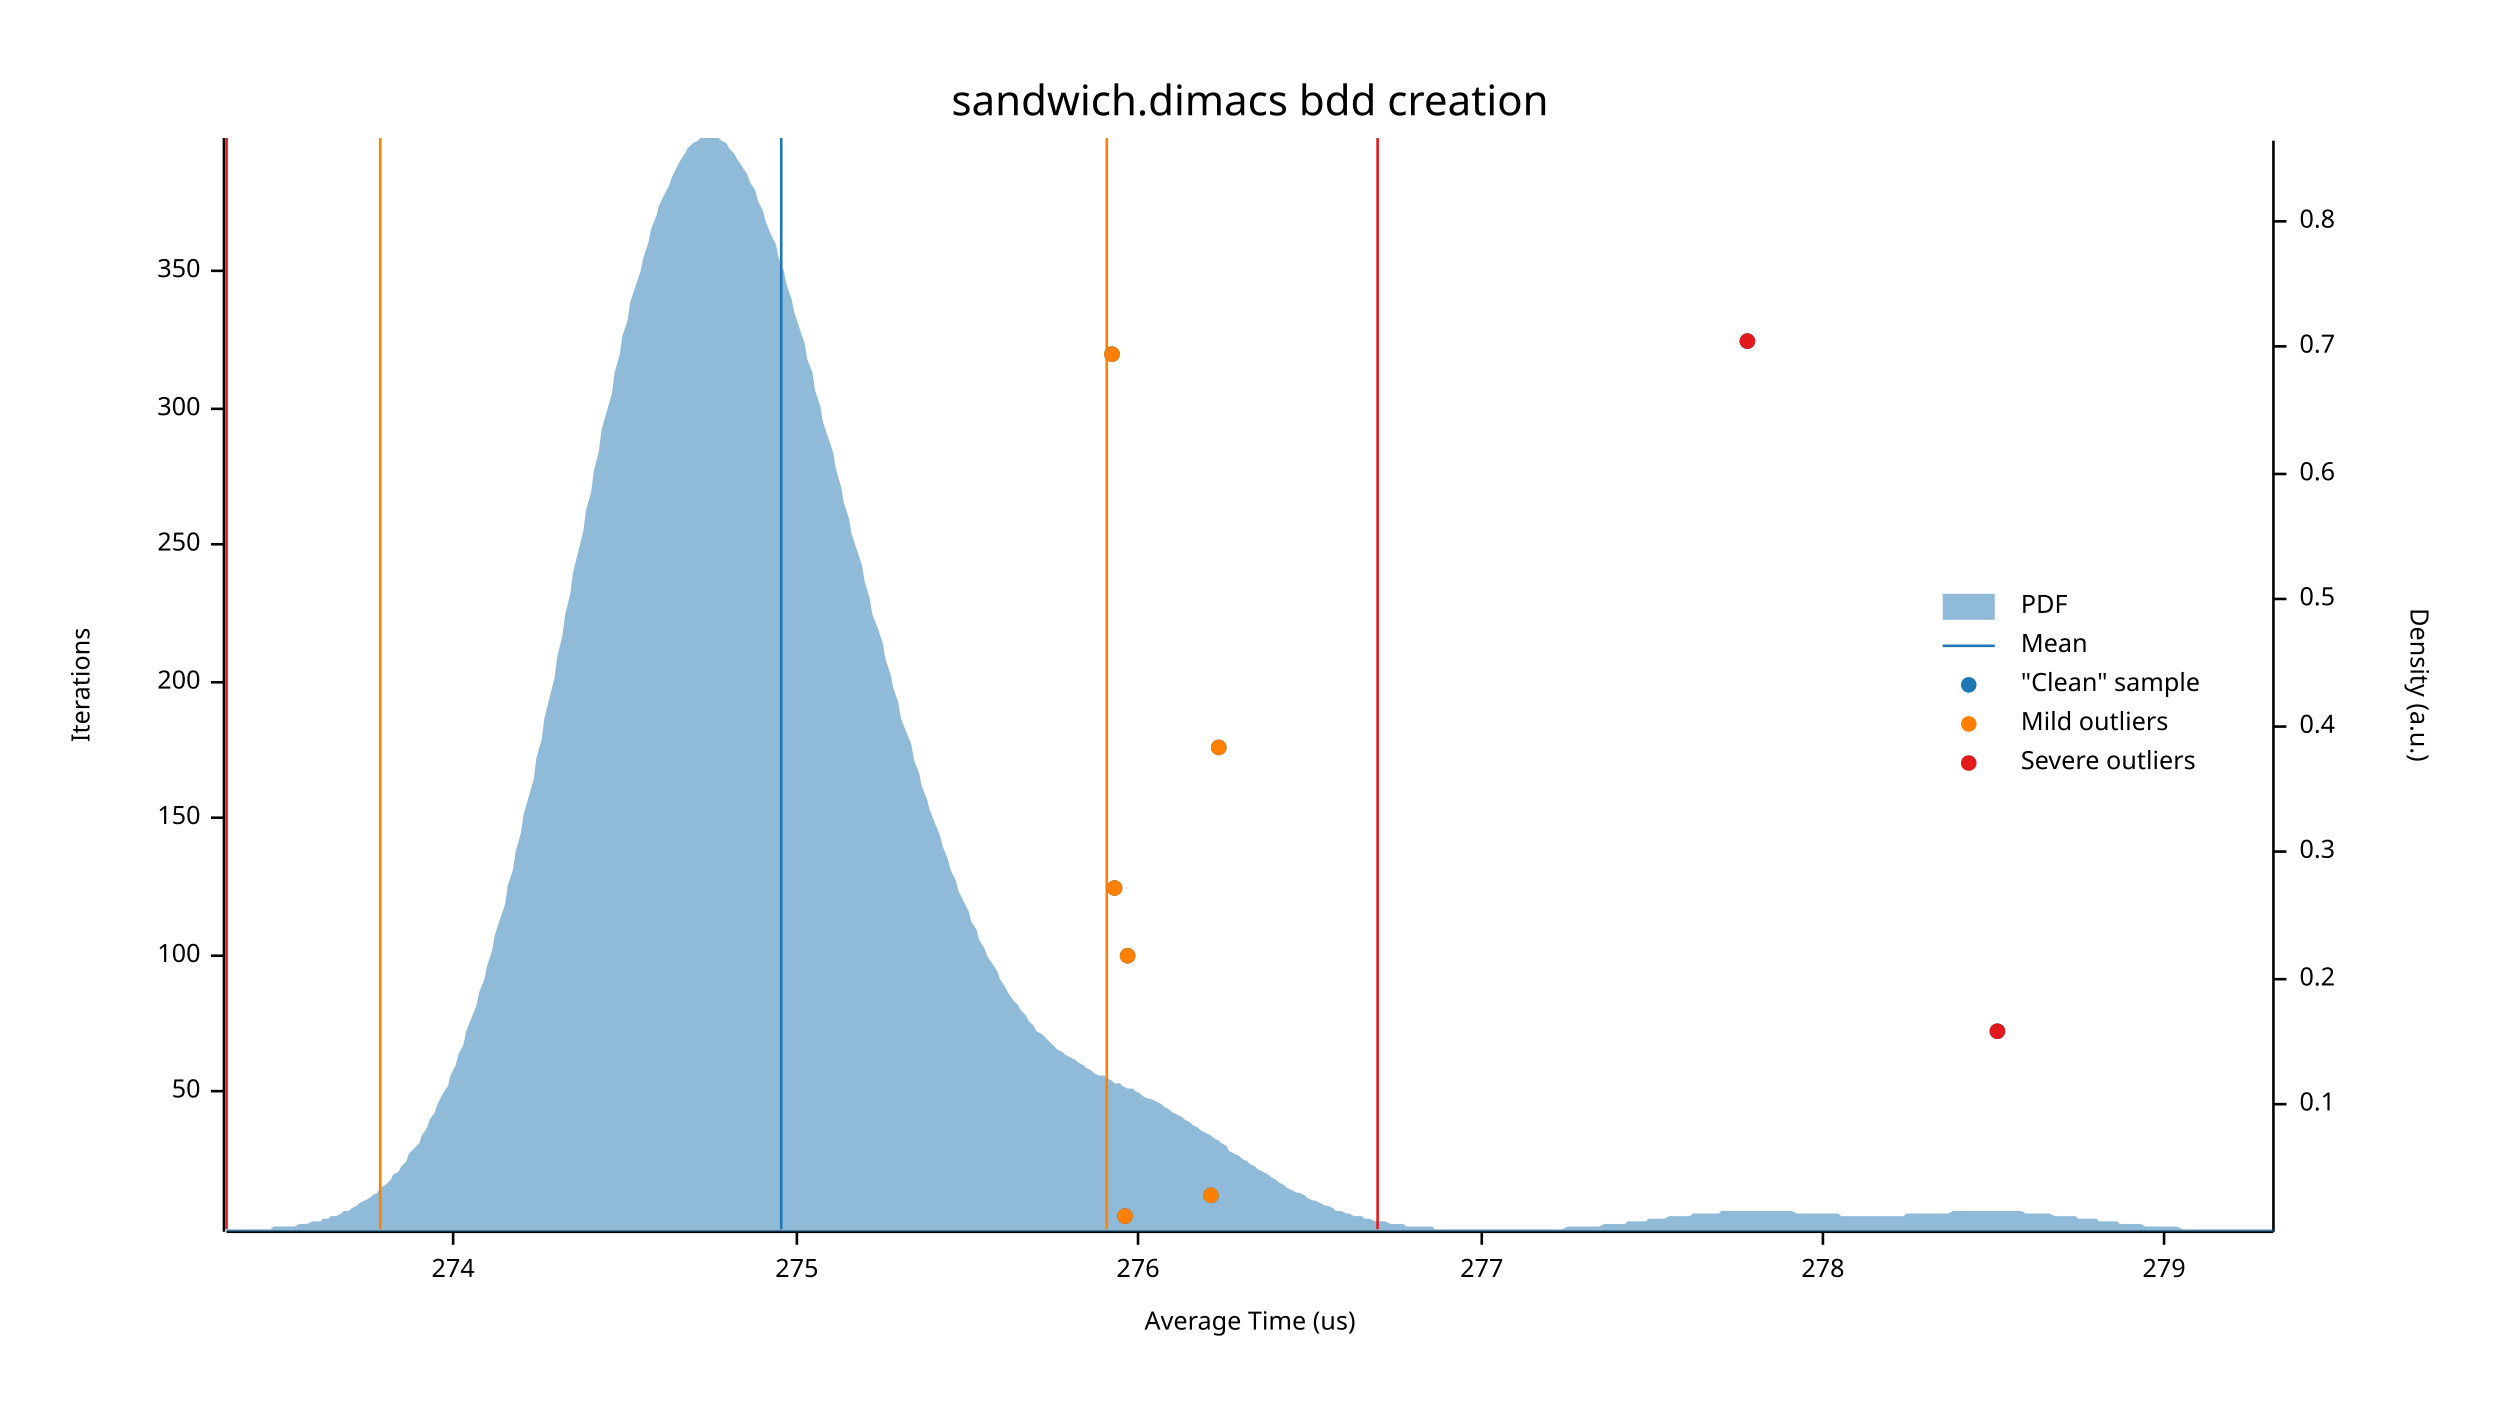
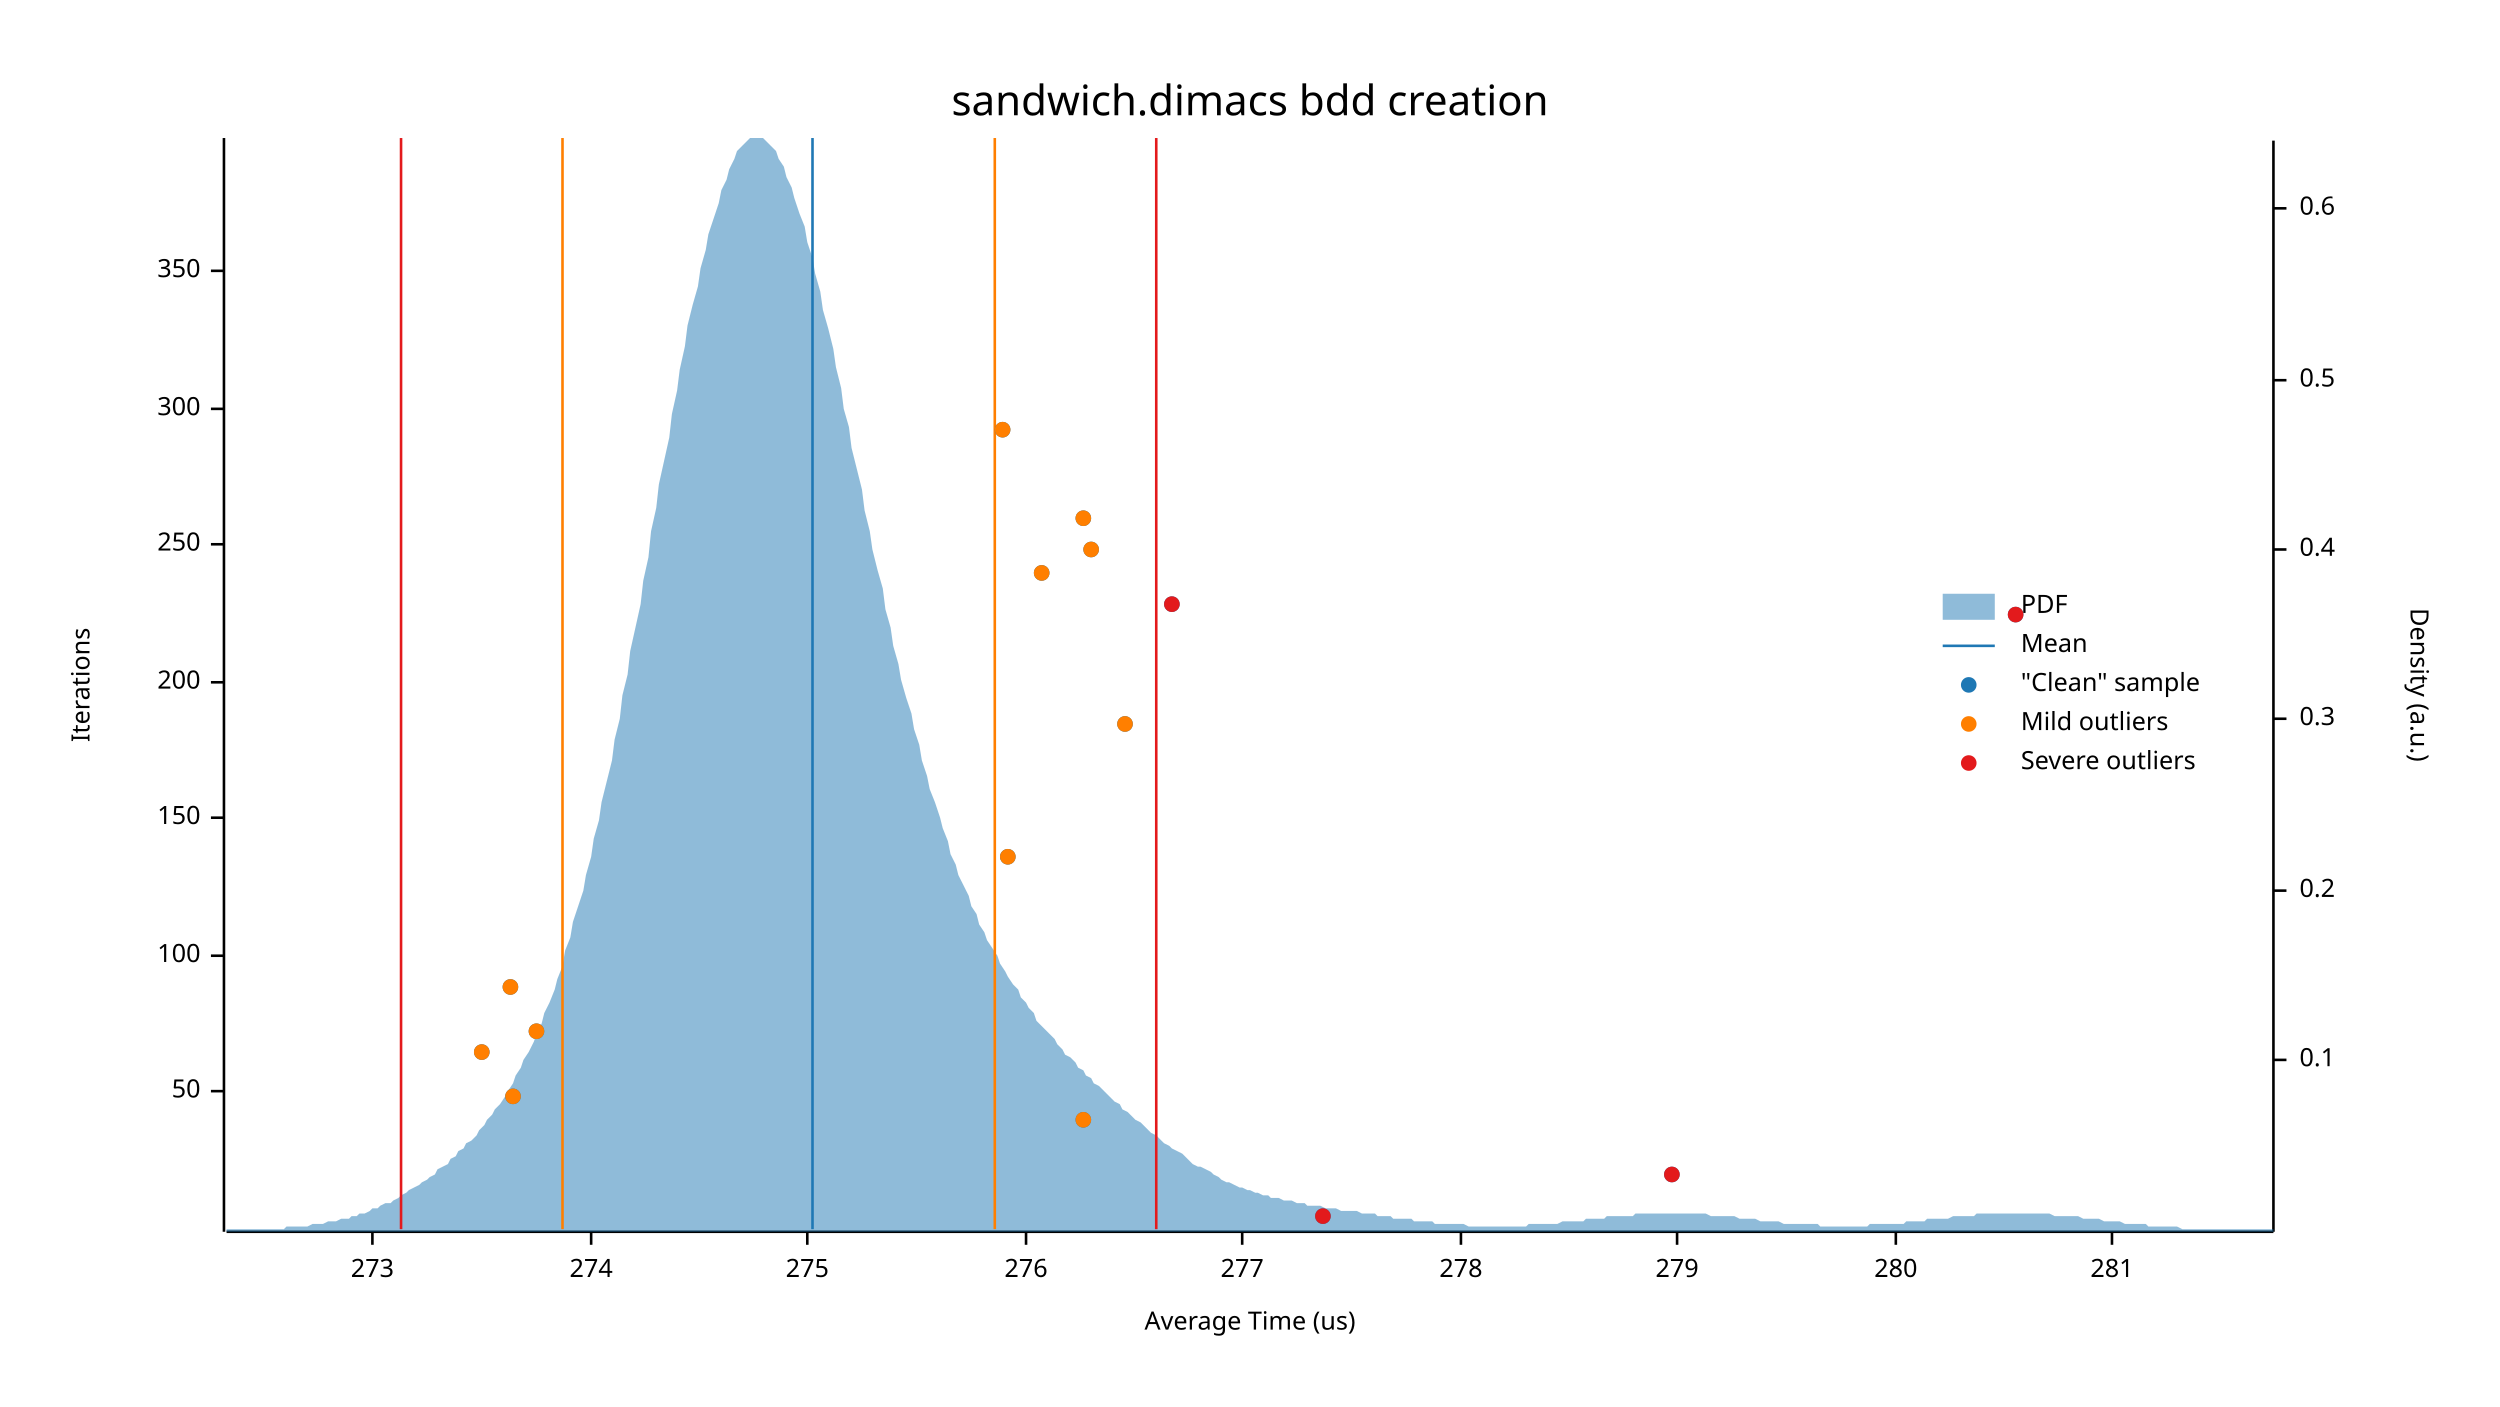
<svg xmlns="http://www.w3.org/2000/svg" width="960" height="540" viewBox="0 0 960 540">
  <text x="480" y="32" dy="0.76em" text-anchor="middle" font-family="sans-serif" font-size="16.129" opacity="1" fill="#000000">
sandwich.dimacs bdd creation
</text>
  <text x="27" y="263" dy="0.76em" text-anchor="middle" font-family="sans-serif" font-size="9.677" opacity="1" fill="#000000" transform="rotate(270, 27, 263)">
Iterations
</text>
  <text x="480" y="513" dy="-0.5ex" text-anchor="middle" font-family="sans-serif" font-size="9.677" opacity="1" fill="#000000">
Average Time (us)
</text>
  <polyline fill="none" opacity="1" stroke="#000000" stroke-width="1" points="86,53 86,473 " />
  <text x="77" y="419" dy="0.5ex" text-anchor="end" font-family="sans-serif" font-size="9.677" opacity="1" fill="#000000">
50
</text>
  <polyline fill="none" opacity="1" stroke="#000000" stroke-width="1" points="81,419 86,419 " />
  <text x="77" y="367" dy="0.5ex" text-anchor="end" font-family="sans-serif" font-size="9.677" opacity="1" fill="#000000">
100
</text>
  <polyline fill="none" opacity="1" stroke="#000000" stroke-width="1" points="81,367 86,367 " />
  <text x="77" y="314" dy="0.5ex" text-anchor="end" font-family="sans-serif" font-size="9.677" opacity="1" fill="#000000">
150
</text>
  <polyline fill="none" opacity="1" stroke="#000000" stroke-width="1" points="81,314 86,314 " />
  <text x="77" y="262" dy="0.5ex" text-anchor="end" font-family="sans-serif" font-size="9.677" opacity="1" fill="#000000">
200
</text>
  <polyline fill="none" opacity="1" stroke="#000000" stroke-width="1" points="81,262 86,262 " />
  <text x="77" y="209" dy="0.5ex" text-anchor="end" font-family="sans-serif" font-size="9.677" opacity="1" fill="#000000">
250
</text>
  <polyline fill="none" opacity="1" stroke="#000000" stroke-width="1" points="81,209 86,209 " />
  <text x="77" y="157" dy="0.5ex" text-anchor="end" font-family="sans-serif" font-size="9.677" opacity="1" fill="#000000">
300
</text>
  <polyline fill="none" opacity="1" stroke="#000000" stroke-width="1" points="81,157 86,157 " />
  <text x="77" y="104" dy="0.5ex" text-anchor="end" font-family="sans-serif" font-size="9.677" opacity="1" fill="#000000">
350
</text>
  <polyline fill="none" opacity="1" stroke="#000000" stroke-width="1" points="81,104 86,104 " />
  <polyline fill="none" opacity="1" stroke="#000000" stroke-width="1" points="87,473 873,473 " />
-   <text x="174" y="483" dy="0.76em" text-anchor="middle" font-family="sans-serif" font-size="9.677" opacity="1" fill="#000000">
+   <text x="143" y="483" dy="0.76em" text-anchor="middle" font-family="sans-serif" font-size="9.677" opacity="1" fill="#000000">
+ 273
+ </text>
+   <polyline fill="none" opacity="1" stroke="#000000" stroke-width="1" points="143,473 143,478 " />
+   <text x="227" y="483" dy="0.76em" text-anchor="middle" font-family="sans-serif" font-size="9.677" opacity="1" fill="#000000">
274
</text>
-   <polyline fill="none" opacity="1" stroke="#000000" stroke-width="1" points="174,473 174,478 " />
-   <text x="306" y="483" dy="0.76em" text-anchor="middle" font-family="sans-serif" font-size="9.677" opacity="1" fill="#000000">
+   <polyline fill="none" opacity="1" stroke="#000000" stroke-width="1" points="227,473 227,478 " />
+   <text x="310" y="483" dy="0.76em" text-anchor="middle" font-family="sans-serif" font-size="9.677" opacity="1" fill="#000000">
275
</text>
-   <polyline fill="none" opacity="1" stroke="#000000" stroke-width="1" points="306,473 306,478 " />
-   <text x="437" y="483" dy="0.76em" text-anchor="middle" font-family="sans-serif" font-size="9.677" opacity="1" fill="#000000">
+   <polyline fill="none" opacity="1" stroke="#000000" stroke-width="1" points="310,473 310,478 " />
+   <text x="394" y="483" dy="0.76em" text-anchor="middle" font-family="sans-serif" font-size="9.677" opacity="1" fill="#000000">
276
</text>
-   <polyline fill="none" opacity="1" stroke="#000000" stroke-width="1" points="437,473 437,478 " />
-   <text x="569" y="483" dy="0.76em" text-anchor="middle" font-family="sans-serif" font-size="9.677" opacity="1" fill="#000000">
+   <polyline fill="none" opacity="1" stroke="#000000" stroke-width="1" points="394,473 394,478 " />
+   <text x="477" y="483" dy="0.76em" text-anchor="middle" font-family="sans-serif" font-size="9.677" opacity="1" fill="#000000">
277
</text>
-   <polyline fill="none" opacity="1" stroke="#000000" stroke-width="1" points="569,473 569,478 " />
-   <text x="700" y="483" dy="0.76em" text-anchor="middle" font-family="sans-serif" font-size="9.677" opacity="1" fill="#000000">
+   <polyline fill="none" opacity="1" stroke="#000000" stroke-width="1" points="477,473 477,478 " />
+   <text x="561" y="483" dy="0.76em" text-anchor="middle" font-family="sans-serif" font-size="9.677" opacity="1" fill="#000000">
278
</text>
-   <polyline fill="none" opacity="1" stroke="#000000" stroke-width="1" points="700,473 700,478 " />
-   <text x="831" y="483" dy="0.76em" text-anchor="middle" font-family="sans-serif" font-size="9.677" opacity="1" fill="#000000">
+   <polyline fill="none" opacity="1" stroke="#000000" stroke-width="1" points="561,473 561,478 " />
+   <text x="644" y="483" dy="0.76em" text-anchor="middle" font-family="sans-serif" font-size="9.677" opacity="1" fill="#000000">
279
</text>
-   <polyline fill="none" opacity="1" stroke="#000000" stroke-width="1" points="831,473 831,478 " />
+   <polyline fill="none" opacity="1" stroke="#000000" stroke-width="1" points="644,473 644,478 " />
+   <text x="728" y="483" dy="0.76em" text-anchor="middle" font-family="sans-serif" font-size="9.677" opacity="1" fill="#000000">
+ 280
+ </text>
+   <polyline fill="none" opacity="1" stroke="#000000" stroke-width="1" points="728,473 728,478 " />
+   <text x="811" y="483" dy="0.76em" text-anchor="middle" font-family="sans-serif" font-size="9.677" opacity="1" fill="#000000">
+ 281
+ </text>
+   <polyline fill="none" opacity="1" stroke="#000000" stroke-width="1" points="811,473 811,478 " />
  <text x="933" y="263" dy="0.76em" text-anchor="middle" font-family="sans-serif" font-size="9.677" opacity="1" fill="#000000" transform="rotate(90, 933, 263)">
Density (a.u.)
</text>
  <polyline fill="none" opacity="1" stroke="#000000" stroke-width="1" points="873,54 873,473 " />
-   <text x="883" y="424" dy="0.5ex" text-anchor="start" font-family="sans-serif" font-size="9.677" opacity="1" fill="#000000">
+   <text x="883" y="407" dy="0.5ex" text-anchor="start" font-family="sans-serif" font-size="9.677" opacity="1" fill="#000000">
0.1
</text>
-   <polyline fill="none" opacity="1" stroke="#000000" stroke-width="1" points="873,424 878,424 " />
-   <text x="883" y="376" dy="0.5ex" text-anchor="start" font-family="sans-serif" font-size="9.677" opacity="1" fill="#000000">
+   <polyline fill="none" opacity="1" stroke="#000000" stroke-width="1" points="873,407 878,407 " />
+   <text x="883" y="342" dy="0.5ex" text-anchor="start" font-family="sans-serif" font-size="9.677" opacity="1" fill="#000000">
0.2
</text>
-   <polyline fill="none" opacity="1" stroke="#000000" stroke-width="1" points="873,376 878,376 " />
-   <text x="883" y="327" dy="0.5ex" text-anchor="start" font-family="sans-serif" font-size="9.677" opacity="1" fill="#000000">
+   <polyline fill="none" opacity="1" stroke="#000000" stroke-width="1" points="873,342 878,342 " />
+   <text x="883" y="276" dy="0.5ex" text-anchor="start" font-family="sans-serif" font-size="9.677" opacity="1" fill="#000000">
0.3
</text>
-   <polyline fill="none" opacity="1" stroke="#000000" stroke-width="1" points="873,327 878,327 " />
-   <text x="883" y="279" dy="0.5ex" text-anchor="start" font-family="sans-serif" font-size="9.677" opacity="1" fill="#000000">
+   <polyline fill="none" opacity="1" stroke="#000000" stroke-width="1" points="873,276 878,276 " />
+   <text x="883" y="211" dy="0.5ex" text-anchor="start" font-family="sans-serif" font-size="9.677" opacity="1" fill="#000000">
0.4
</text>
-   <polyline fill="none" opacity="1" stroke="#000000" stroke-width="1" points="873,279 878,279 " />
-   <text x="883" y="230" dy="0.5ex" text-anchor="start" font-family="sans-serif" font-size="9.677" opacity="1" fill="#000000">
+   <polyline fill="none" opacity="1" stroke="#000000" stroke-width="1" points="873,211 878,211 " />
+   <text x="883" y="146" dy="0.5ex" text-anchor="start" font-family="sans-serif" font-size="9.677" opacity="1" fill="#000000">
0.5
</text>
-   <polyline fill="none" opacity="1" stroke="#000000" stroke-width="1" points="873,230 878,230 " />
-   <text x="883" y="182" dy="0.5ex" text-anchor="start" font-family="sans-serif" font-size="9.677" opacity="1" fill="#000000">
+   <polyline fill="none" opacity="1" stroke="#000000" stroke-width="1" points="873,146 878,146 " />
+   <text x="883" y="80" dy="0.5ex" text-anchor="start" font-family="sans-serif" font-size="9.677" opacity="1" fill="#000000">
0.6
</text>
-   <polyline fill="none" opacity="1" stroke="#000000" stroke-width="1" points="873,182 878,182 " />
-   <text x="883" y="133" dy="0.5ex" text-anchor="start" font-family="sans-serif" font-size="9.677" opacity="1" fill="#000000">
- 0.7
- </text>
-   <polyline fill="none" opacity="1" stroke="#000000" stroke-width="1" points="873,133 878,133 " />
-   <text x="883" y="85" dy="0.5ex" text-anchor="start" font-family="sans-serif" font-size="9.677" opacity="1" fill="#000000">
- 0.8
- </text>
-   <polyline fill="none" opacity="1" stroke="#000000" stroke-width="1" points="873,85 878,85 " />
-   <polygon opacity="0.5" fill="#1F78B4" points="87,472 88,472 90,472 91,472 93,472 94,472 96,472 98,472 99,472 101,472 102,472 104,472 105,471 107,471 109,471 110,471 112,471 113,471 115,470 116,470 118,470 120,469 121,469 123,469 124,468 126,468 127,467 129,467 131,466 132,465 134,465 135,464 137,463 138,462 140,461 142,460 143,459 145,458 146,456 148,455 150,453 151,451 153,450 154,448 156,446 157,443 159,441 161,439 162,436 164,433 165,430 167,427 168,424 170,420 172,417 173,413 175,409 176,405 178,401 179,396 181,391 183,386 184,381 186,376 187,371 189,365 190,359 192,353 194,347 195,340 197,334 198,327 200,320 201,313 203,306 205,299 206,291 208,284 209,276 211,268 213,260 214,252 216,244 217,236 219,228 220,220 222,212 224,204 225,196 227,189 228,181 230,173 231,165 233,158 235,151 236,143 238,136 239,129 241,123 242,116 244,110 246,104 247,99 249,93 250,88 252,83 253,79 255,75 257,71 258,68 260,64 261,62 263,59 264,57 266,55 268,54 269,53 271,53 272,53 274,53 276,53 277,54 279,55 280,57 282,59 283,61 285,64 287,67 288,70 290,73 291,77 293,81 294,85 296,90 298,94 299,99 301,104 302,109 304,115 305,120 307,126 309,132 310,138 312,143 313,150 315,156 316,162 318,168 320,174 321,180 323,187 324,193 326,199 327,205 329,211 331,217 332,223 334,230 335,236 337,241 339,247 340,253 342,259 343,264 345,270 346,276 348,281 350,286 351,292 353,297 354,302 356,307 357,311 359,316 361,321 362,325 364,330 365,334 367,338 368,342 370,346 372,350 373,354 375,357 376,361 378,364 379,367 381,370 383,373 384,376 386,379 387,381 389,384 391,386 392,388 394,390 395,392 397,394 398,396 400,397 402,399 403,400 405,402 406,403 408,404 409,405 411,406 413,407 414,408 416,409 417,410 419,411 420,412 422,413 424,413 425,414 427,415 428,416 430,416 431,417 433,418 435,418 436,419 438,420 439,421 441,422 442,422 444,423 446,424 447,425 449,426 450,427 452,428 454,429 455,430 457,431 458,432 460,433 461,434 463,435 465,436 466,437 468,438 469,439 471,440 472,442 474,443 476,444 477,445 479,446 480,447 482,448 483,449 485,450 487,451 488,452 490,453 491,454 493,455 494,456 496,457 498,458 499,458 501,459 502,460 504,461 505,461 507,462 509,463 510,463 512,464 513,465 515,465 517,466 518,466 520,467 521,467 523,467 524,468 526,468 528,469 529,469 531,469 532,469 534,470 535,470 537,470 539,470 540,471 542,471 543,471 545,471 546,471 548,471 550,471 551,472 553,472 554,472 556,472 557,472 559,472 561,472 562,472 564,472 565,472 567,472 568,472 570,472 572,472 573,472 575,472 576,472 578,472 580,472 581,472 583,472 584,472 586,472 587,472 589,472 591,472 592,472 594,472 595,472 597,472 598,472 600,472 602,471 603,471 605,471 606,471 608,471 609,471 611,471 613,471 614,471 616,470 617,470 619,470 620,470 622,470 624,470 625,469 627,469 628,469 630,469 632,469 633,468 635,468 636,468 638,468 639,468 641,467 643,467 644,467 646,467 647,467 649,467 650,466 652,466 654,466 655,466 657,466 658,466 660,466 661,465 663,465 665,465 666,465 668,465 669,465 671,465 672,465 674,465 676,465 677,465 679,465 680,465 682,465 683,465 685,465 687,465 688,465 690,466 691,466 693,466 695,466 696,466 698,466 699,466 701,466 702,466 704,466 706,466 707,467 709,467 710,467 712,467 713,467 715,467 717,467 718,467 720,467 721,467 723,467 724,467 726,467 728,467 729,467 731,467 732,466 734,466 735,466 737,466 739,466 740,466 742,466 743,466 745,466 746,466 748,466 750,465 751,465 753,465 754,465 756,465 758,465 759,465 761,465 762,465 764,465 765,465 767,465 769,465 770,465 772,465 773,465 775,465 776,465 778,466 780,466 781,466 783,466 784,466 786,466 787,466 789,467 791,467 792,467 794,467 795,467 797,467 798,468 800,468 802,468 803,468 805,468 806,469 808,469 809,469 811,469 813,469 814,470 816,470 817,470 819,470 821,470 822,470 824,471 825,471 827,471 828,471 830,471 832,471 833,471 835,471 836,471 838,472 839,472 841,472 843,472 844,472 846,472 847,472 849,472 850,472 852,472 854,472 855,472 857,472 858,472 860,472 861,472 863,472 865,472 866,472 868,472 869,472 871,472 873,472 873,473 87,473 " />
-   <polyline fill="none" opacity="1" stroke="#1F78B4" stroke-width="1" points="300,472 300,53 " />
-   <polyline fill="none" opacity="1" stroke="#FF7F00" stroke-width="1" points="146,472 146,53 " />
-   <polyline fill="none" opacity="1" stroke="#FF7F00" stroke-width="1" points="425,472 425,53 " />
-   <polyline fill="none" opacity="1" stroke="#E31A1C" stroke-width="1" points="87,472 87,53 " />
-   <polyline fill="none" opacity="1" stroke="#E31A1C" stroke-width="1" points="529,472 529,53 " />
-   <circle cx="432" cy="467" r="3" opacity="1" fill="#1F78B4" stroke="none" stroke-width="1" />
-   <circle cx="465" cy="459" r="3" opacity="1" fill="#1F78B4" stroke="none" stroke-width="1" />
-   <circle cx="767" cy="396" r="3" opacity="1" fill="#1F78B4" stroke="none" stroke-width="1" />
-   <circle cx="433" cy="367" r="3" opacity="1" fill="#1F78B4" stroke="none" stroke-width="1" />
-   <circle cx="428" cy="341" r="3" opacity="1" fill="#1F78B4" stroke="none" stroke-width="1" />
-   <circle cx="468" cy="287" r="3" opacity="1" fill="#1F78B4" stroke="none" stroke-width="1" />
-   <circle cx="427" cy="136" r="3" opacity="1" fill="#1F78B4" stroke="none" stroke-width="1" />
-   <circle cx="671" cy="131" r="3" opacity="1" fill="#1F78B4" stroke="none" stroke-width="1" />
-   <circle cx="432" cy="467" r="3" opacity="1" fill="#FF7F00" stroke="none" stroke-width="1" />
-   <circle cx="465" cy="459" r="3" opacity="1" fill="#FF7F00" stroke="none" stroke-width="1" />
-   <circle cx="433" cy="367" r="3" opacity="1" fill="#FF7F00" stroke="none" stroke-width="1" />
-   <circle cx="428" cy="341" r="3" opacity="1" fill="#FF7F00" stroke="none" stroke-width="1" />
-   <circle cx="468" cy="287" r="3" opacity="1" fill="#FF7F00" stroke="none" stroke-width="1" />
-   <circle cx="427" cy="136" r="3" opacity="1" fill="#FF7F00" stroke="none" stroke-width="1" />
-   <circle cx="767" cy="396" r="3" opacity="1" fill="#E31A1C" stroke="none" stroke-width="1" />
-   <circle cx="671" cy="131" r="3" opacity="1" fill="#E31A1C" stroke="none" stroke-width="1" />
+   <polyline fill="none" opacity="1" stroke="#000000" stroke-width="1" points="873,80 878,80 " />
+   <polygon opacity="0.5" fill="#1F78B4" points="87,472 88,472 90,472 91,472 93,472 94,472 96,472 98,472 99,472 101,472 102,472 104,472 105,472 107,472 109,472 110,471 112,471 113,471 115,471 116,471 118,471 120,470 121,470 123,470 124,470 126,469 127,469 129,469 131,468 132,468 134,468 135,467 137,467 138,466 140,466 142,465 143,464 145,464 146,463 148,462 150,462 151,461 153,460 154,459 156,458 157,457 159,456 161,455 162,454 164,453 165,452 167,451 168,449 170,448 172,447 173,445 175,444 176,442 178,441 179,439 181,438 183,436 184,434 186,432 187,430 189,428 190,426 192,424 194,421 195,419 197,416 198,413 200,410 201,407 203,404 205,400 206,397 208,393 209,389 211,385 213,380 214,376 216,371 217,365 219,360 220,354 222,348 224,342 225,336 227,329 228,322 230,315 231,308 233,300 235,292 236,284 238,276 239,267 241,259 242,250 244,241 246,232 247,223 249,214 250,204 252,195 253,186 255,177 257,168 258,159 260,150 261,142 263,133 264,125 266,117 268,110 269,103 271,96 272,90 274,84 276,78 277,73 279,69 280,65 282,61 283,58 285,56 287,54 288,53 290,53 291,53 293,53 294,54 296,56 298,58 299,61 301,64 302,68 304,72 305,76 307,82 309,87 310,93 312,99 313,105 315,112 316,119 318,126 320,134 321,141 323,149 324,157 326,164 327,172 329,180 331,188 332,196 334,204 335,211 337,219 339,226 340,234 342,241 343,248 345,255 346,261 348,268 350,274 351,280 353,286 354,292 356,298 357,303 359,308 361,314 362,318 364,323 365,328 367,332 368,336 370,340 372,344 373,348 375,351 376,355 378,358 379,361 381,364 383,367 384,370 386,373 387,375 389,378 391,380 392,383 394,385 395,387 397,389 398,392 400,394 402,396 403,397 405,399 406,401 408,403 409,405 411,406 413,408 414,410 416,411 417,413 419,414 420,416 422,417 424,419 425,420 427,422 428,423 430,424 431,426 433,427 435,429 436,430 438,431 439,432 441,434 442,435 444,436 446,438 447,439 449,440 450,441 452,442 454,443 455,444 457,446 458,447 460,448 461,448 463,449 465,450 466,451 468,452 469,453 471,454 472,454 474,455 476,456 477,456 479,457 480,457 482,458 483,458 485,459 487,459 488,460 490,460 491,460 493,461 494,461 496,461 498,462 499,462 501,462 502,463 504,463 505,463 507,463 509,464 510,464 512,464 513,464 515,465 517,465 518,465 520,465 521,465 523,466 524,466 526,466 528,466 529,467 531,467 532,467 534,467 535,468 537,468 539,468 540,468 542,468 543,469 545,469 546,469 548,469 550,469 551,470 553,470 554,470 556,470 557,470 559,470 561,470 562,470 564,471 565,471 567,471 568,471 570,471 572,471 573,471 575,471 576,471 578,471 580,471 581,471 583,471 584,471 586,471 587,470 589,470 591,470 592,470 594,470 595,470 597,470 598,470 600,469 602,469 603,469 605,469 606,469 608,469 609,468 611,468 613,468 614,468 616,468 617,467 619,467 620,467 622,467 624,467 625,467 627,467 628,466 630,466 632,466 633,466 635,466 636,466 638,466 639,466 641,466 643,466 644,466 646,466 647,466 649,466 650,466 652,466 654,466 655,466 657,467 658,467 660,467 661,467 663,467 665,467 666,467 668,468 669,468 671,468 672,468 674,468 676,469 677,469 679,469 680,469 682,469 683,469 685,470 687,470 688,470 690,470 691,470 693,470 695,470 696,470 698,470 699,471 701,471 702,471 704,471 706,471 707,471 709,471 710,471 712,471 713,471 715,471 717,471 718,470 720,470 721,470 723,470 724,470 726,470 728,470 729,470 731,470 732,469 734,469 735,469 737,469 739,469 740,468 742,468 743,468 745,468 746,468 748,468 750,467 751,467 753,467 754,467 756,467 758,467 759,466 761,466 762,466 764,466 765,466 767,466 769,466 770,466 772,466 773,466 775,466 776,466 778,466 780,466 781,466 783,466 784,466 786,466 787,466 789,467 791,467 792,467 794,467 795,467 797,467 798,467 800,468 802,468 803,468 805,468 806,468 808,469 809,469 811,469 813,469 814,469 816,470 817,470 819,470 821,470 822,470 824,470 825,471 827,471 828,471 830,471 832,471 833,471 835,471 836,471 838,472 839,472 841,472 843,472 844,472 846,472 847,472 849,472 850,472 852,472 854,472 855,472 857,472 858,472 860,472 861,472 863,472 865,472 866,472 868,472 869,472 871,472 873,472 873,473 87,473 " />
+   <polyline fill="none" opacity="1" stroke="#1F78B4" stroke-width="1" points="312,472 312,53 " />
+   <polyline fill="none" opacity="1" stroke="#FF7F00" stroke-width="1" points="216,472 216,53 " />
+   <polyline fill="none" opacity="1" stroke="#FF7F00" stroke-width="1" points="382,472 382,53 " />
+   <polyline fill="none" opacity="1" stroke="#E31A1C" stroke-width="1" points="154,472 154,53 " />
+   <polyline fill="none" opacity="1" stroke="#E31A1C" stroke-width="1" points="444,472 444,53 " />
+   <circle cx="508" cy="467" r="3" opacity="1" fill="#1F78B4" stroke="none" stroke-width="1" />
+   <circle cx="642" cy="451" r="3" opacity="1" fill="#1F78B4" stroke="none" stroke-width="1" />
+   <circle cx="416" cy="430" r="3" opacity="1" fill="#1F78B4" stroke="none" stroke-width="1" />
+   <circle cx="197" cy="421" r="3" opacity="1" fill="#1F78B4" stroke="none" stroke-width="1" />
+   <circle cx="185" cy="404" r="3" opacity="1" fill="#1F78B4" stroke="none" stroke-width="1" />
+   <circle cx="206" cy="396" r="3" opacity="1" fill="#1F78B4" stroke="none" stroke-width="1" />
+   <circle cx="196" cy="379" r="3" opacity="1" fill="#1F78B4" stroke="none" stroke-width="1" />
+   <circle cx="387" cy="329" r="3" opacity="1" fill="#1F78B4" stroke="none" stroke-width="1" />
+   <circle cx="432" cy="278" r="3" opacity="1" fill="#1F78B4" stroke="none" stroke-width="1" />
+   <circle cx="774" cy="236" r="3" opacity="1" fill="#1F78B4" stroke="none" stroke-width="1" />
+   <circle cx="450" cy="232" r="3" opacity="1" fill="#1F78B4" stroke="none" stroke-width="1" />
+   <circle cx="400" cy="220" r="3" opacity="1" fill="#1F78B4" stroke="none" stroke-width="1" />
+   <circle cx="419" cy="211" r="3" opacity="1" fill="#1F78B4" stroke="none" stroke-width="1" />
+   <circle cx="416" cy="199" r="3" opacity="1" fill="#1F78B4" stroke="none" stroke-width="1" />
+   <circle cx="385" cy="165" r="3" opacity="1" fill="#1F78B4" stroke="none" stroke-width="1" />
+   <circle cx="416" cy="430" r="3" opacity="1" fill="#FF7F00" stroke="none" stroke-width="1" />
+   <circle cx="197" cy="421" r="3" opacity="1" fill="#FF7F00" stroke="none" stroke-width="1" />
+   <circle cx="185" cy="404" r="3" opacity="1" fill="#FF7F00" stroke="none" stroke-width="1" />
+   <circle cx="206" cy="396" r="3" opacity="1" fill="#FF7F00" stroke="none" stroke-width="1" />
+   <circle cx="196" cy="379" r="3" opacity="1" fill="#FF7F00" stroke="none" stroke-width="1" />
+   <circle cx="387" cy="329" r="3" opacity="1" fill="#FF7F00" stroke="none" stroke-width="1" />
+   <circle cx="432" cy="278" r="3" opacity="1" fill="#FF7F00" stroke="none" stroke-width="1" />
+   <circle cx="400" cy="220" r="3" opacity="1" fill="#FF7F00" stroke="none" stroke-width="1" />
+   <circle cx="419" cy="211" r="3" opacity="1" fill="#FF7F00" stroke="none" stroke-width="1" />
+   <circle cx="416" cy="199" r="3" opacity="1" fill="#FF7F00" stroke="none" stroke-width="1" />
+   <circle cx="385" cy="165" r="3" opacity="1" fill="#FF7F00" stroke="none" stroke-width="1" />
+   <circle cx="508" cy="467" r="3" opacity="1" fill="#E31A1C" stroke="none" stroke-width="1" />
+   <circle cx="642" cy="451" r="3" opacity="1" fill="#E31A1C" stroke="none" stroke-width="1" />
+   <circle cx="774" cy="236" r="3" opacity="1" fill="#E31A1C" stroke="none" stroke-width="1" />
+   <circle cx="450" cy="232" r="3" opacity="1" fill="#E31A1C" stroke="none" stroke-width="1" />
  <text x="776" y="228" dy="0.76em" text-anchor="start" font-family="sans-serif" font-size="9.677" opacity="1" fill="#000000">
PDF
</text>
  <text x="776" y="243" dy="0.76em" text-anchor="start" font-family="sans-serif" font-size="9.677" opacity="1" fill="#000000">
Mean
</text>
  <text x="776" y="258" dy="0.76em" text-anchor="start" font-family="sans-serif" font-size="9.677" opacity="1" fill="#000000">
"Clean" sample
</text>
  <text x="776" y="273" dy="0.76em" text-anchor="start" font-family="sans-serif" font-size="9.677" opacity="1" fill="#000000">
Mild outliers
</text>
  <text x="776" y="288" dy="0.76em" text-anchor="start" font-family="sans-serif" font-size="9.677" opacity="1" fill="#000000">
Severe outliers
</text>
  <rect x="746" y="228" width="20" height="10" opacity="0.5" fill="#1F78B4" stroke="none" />
  <polyline fill="none" opacity="1" stroke="#1F78B4" stroke-width="1" points="746,248 766,248 " />
  <circle cx="756" cy="263" r="3" opacity="1" fill="#1F78B4" stroke="none" stroke-width="1" />
  <circle cx="756" cy="278" r="3" opacity="1" fill="#FF7F00" stroke="none" stroke-width="1" />
  <circle cx="756" cy="293" r="3" opacity="1" fill="#E31A1C" stroke="none" stroke-width="1" />
</svg>
